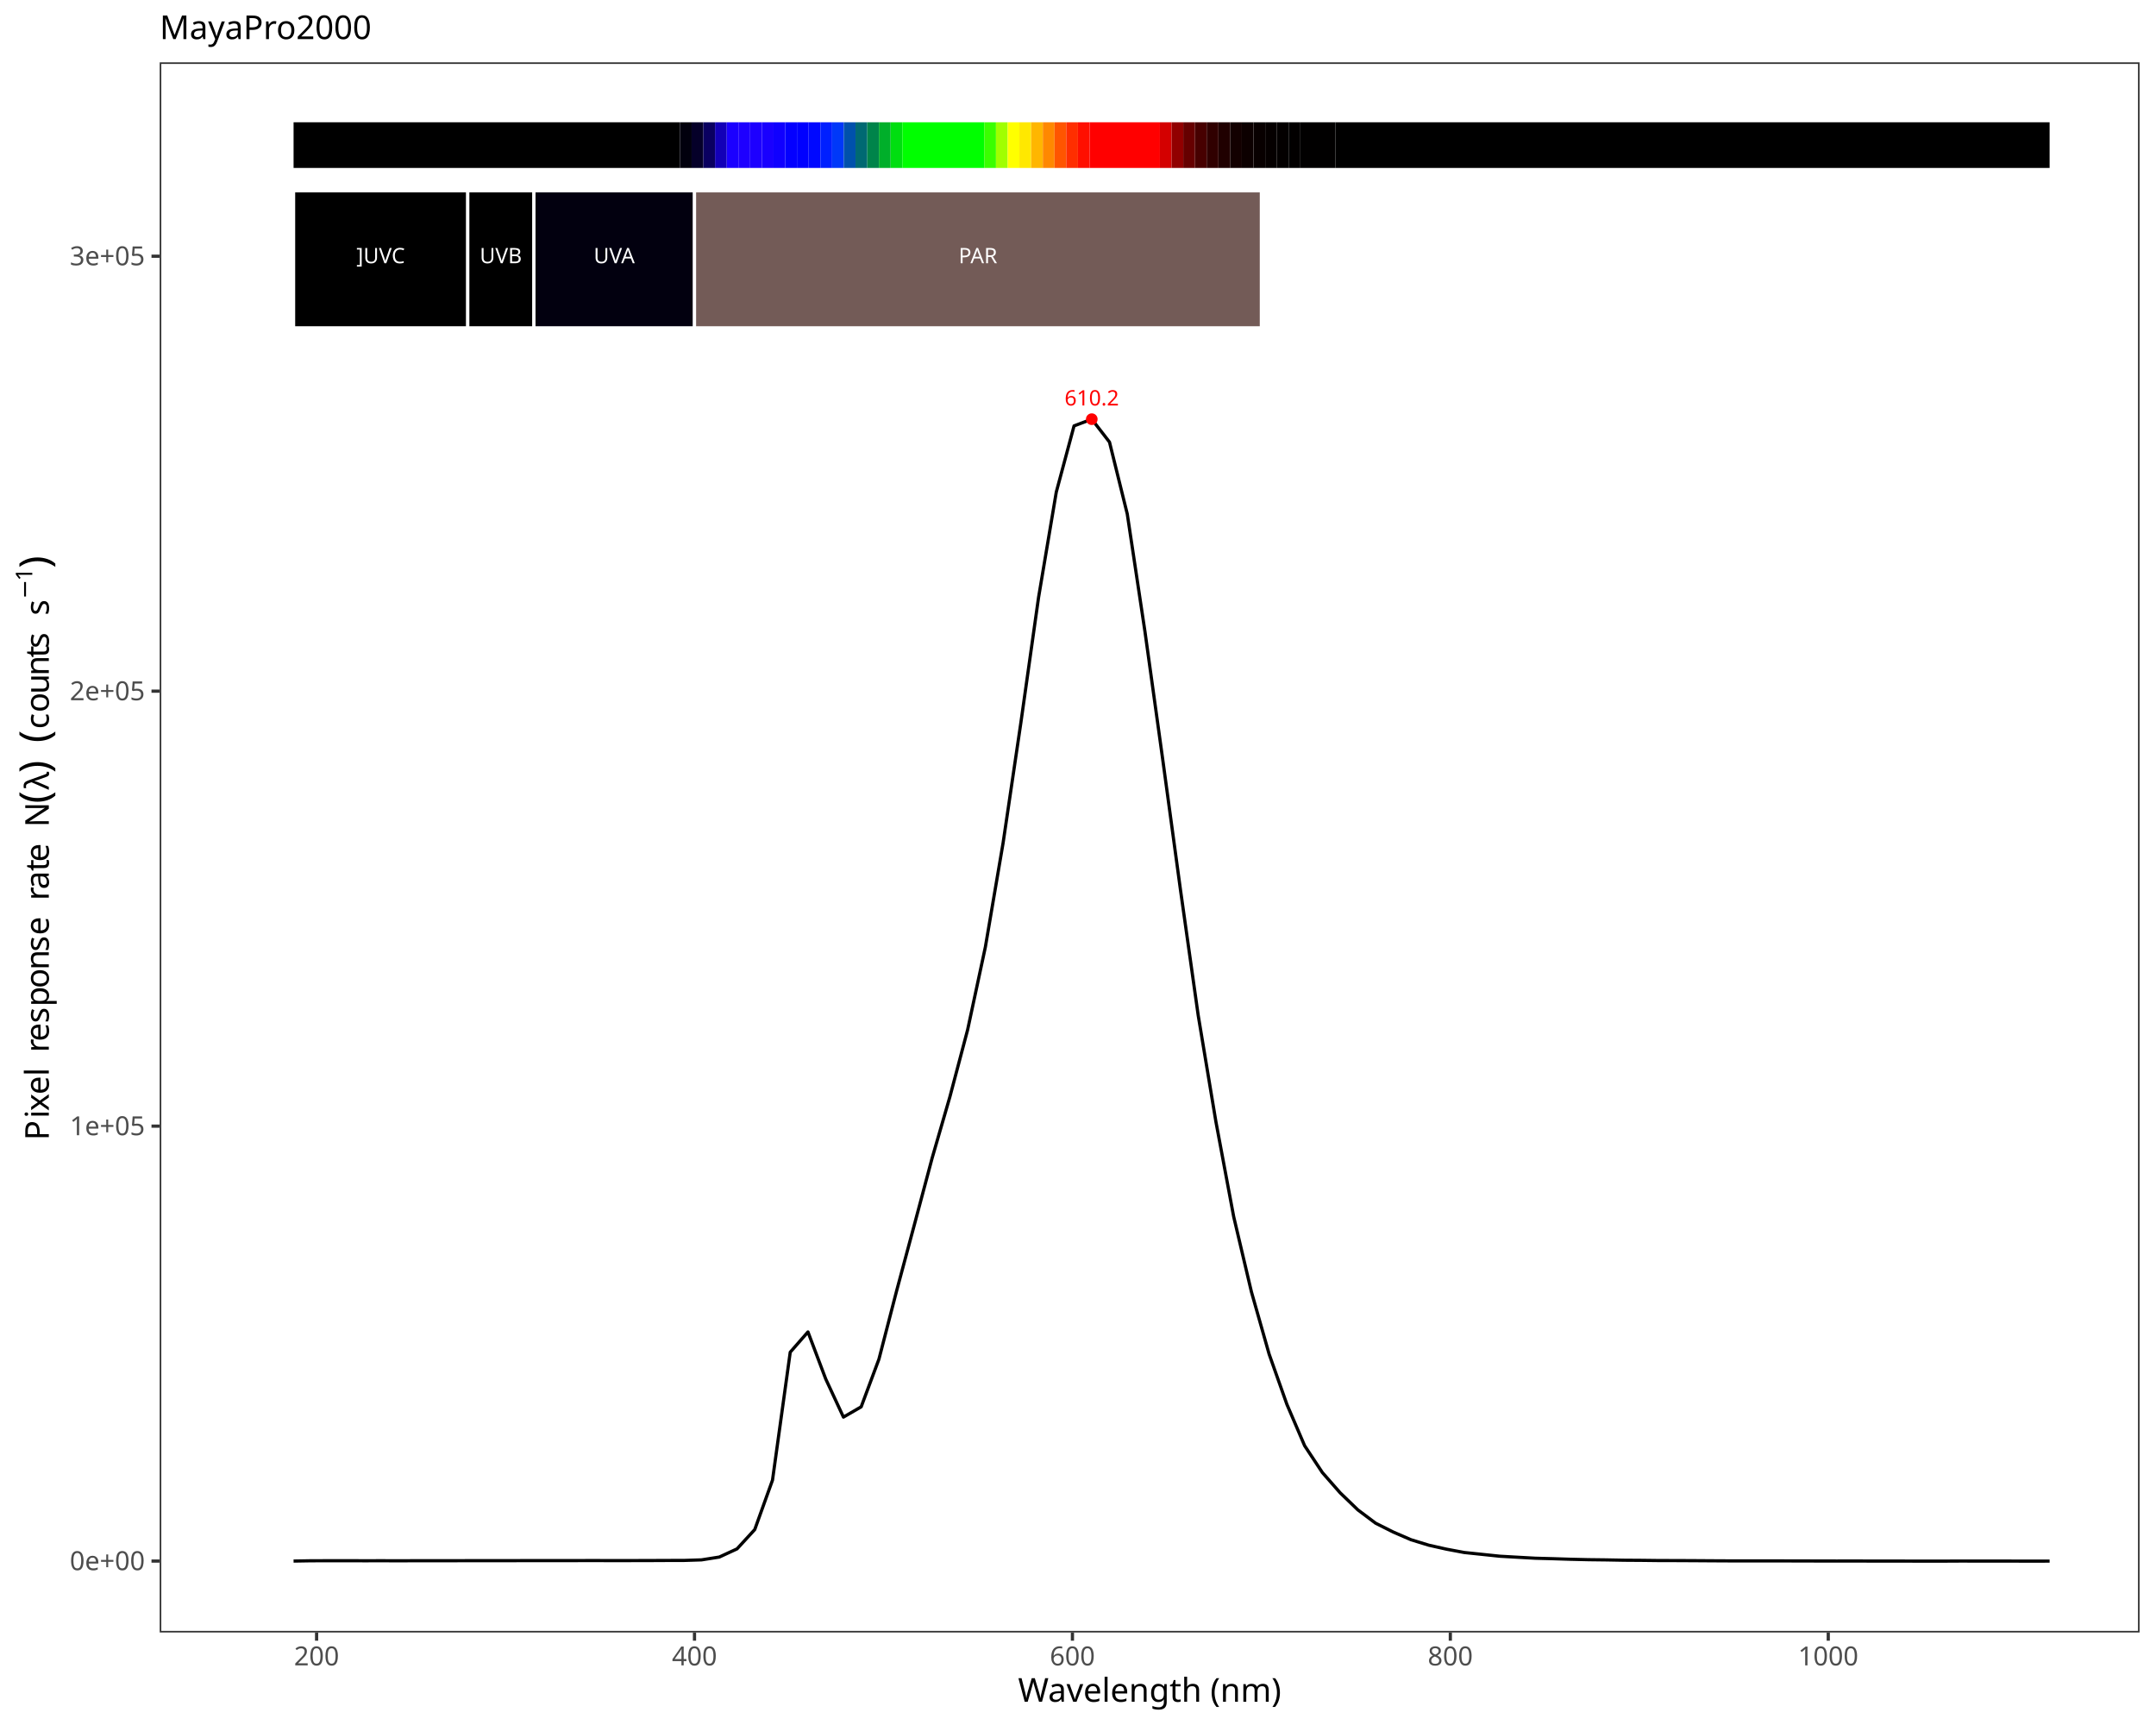
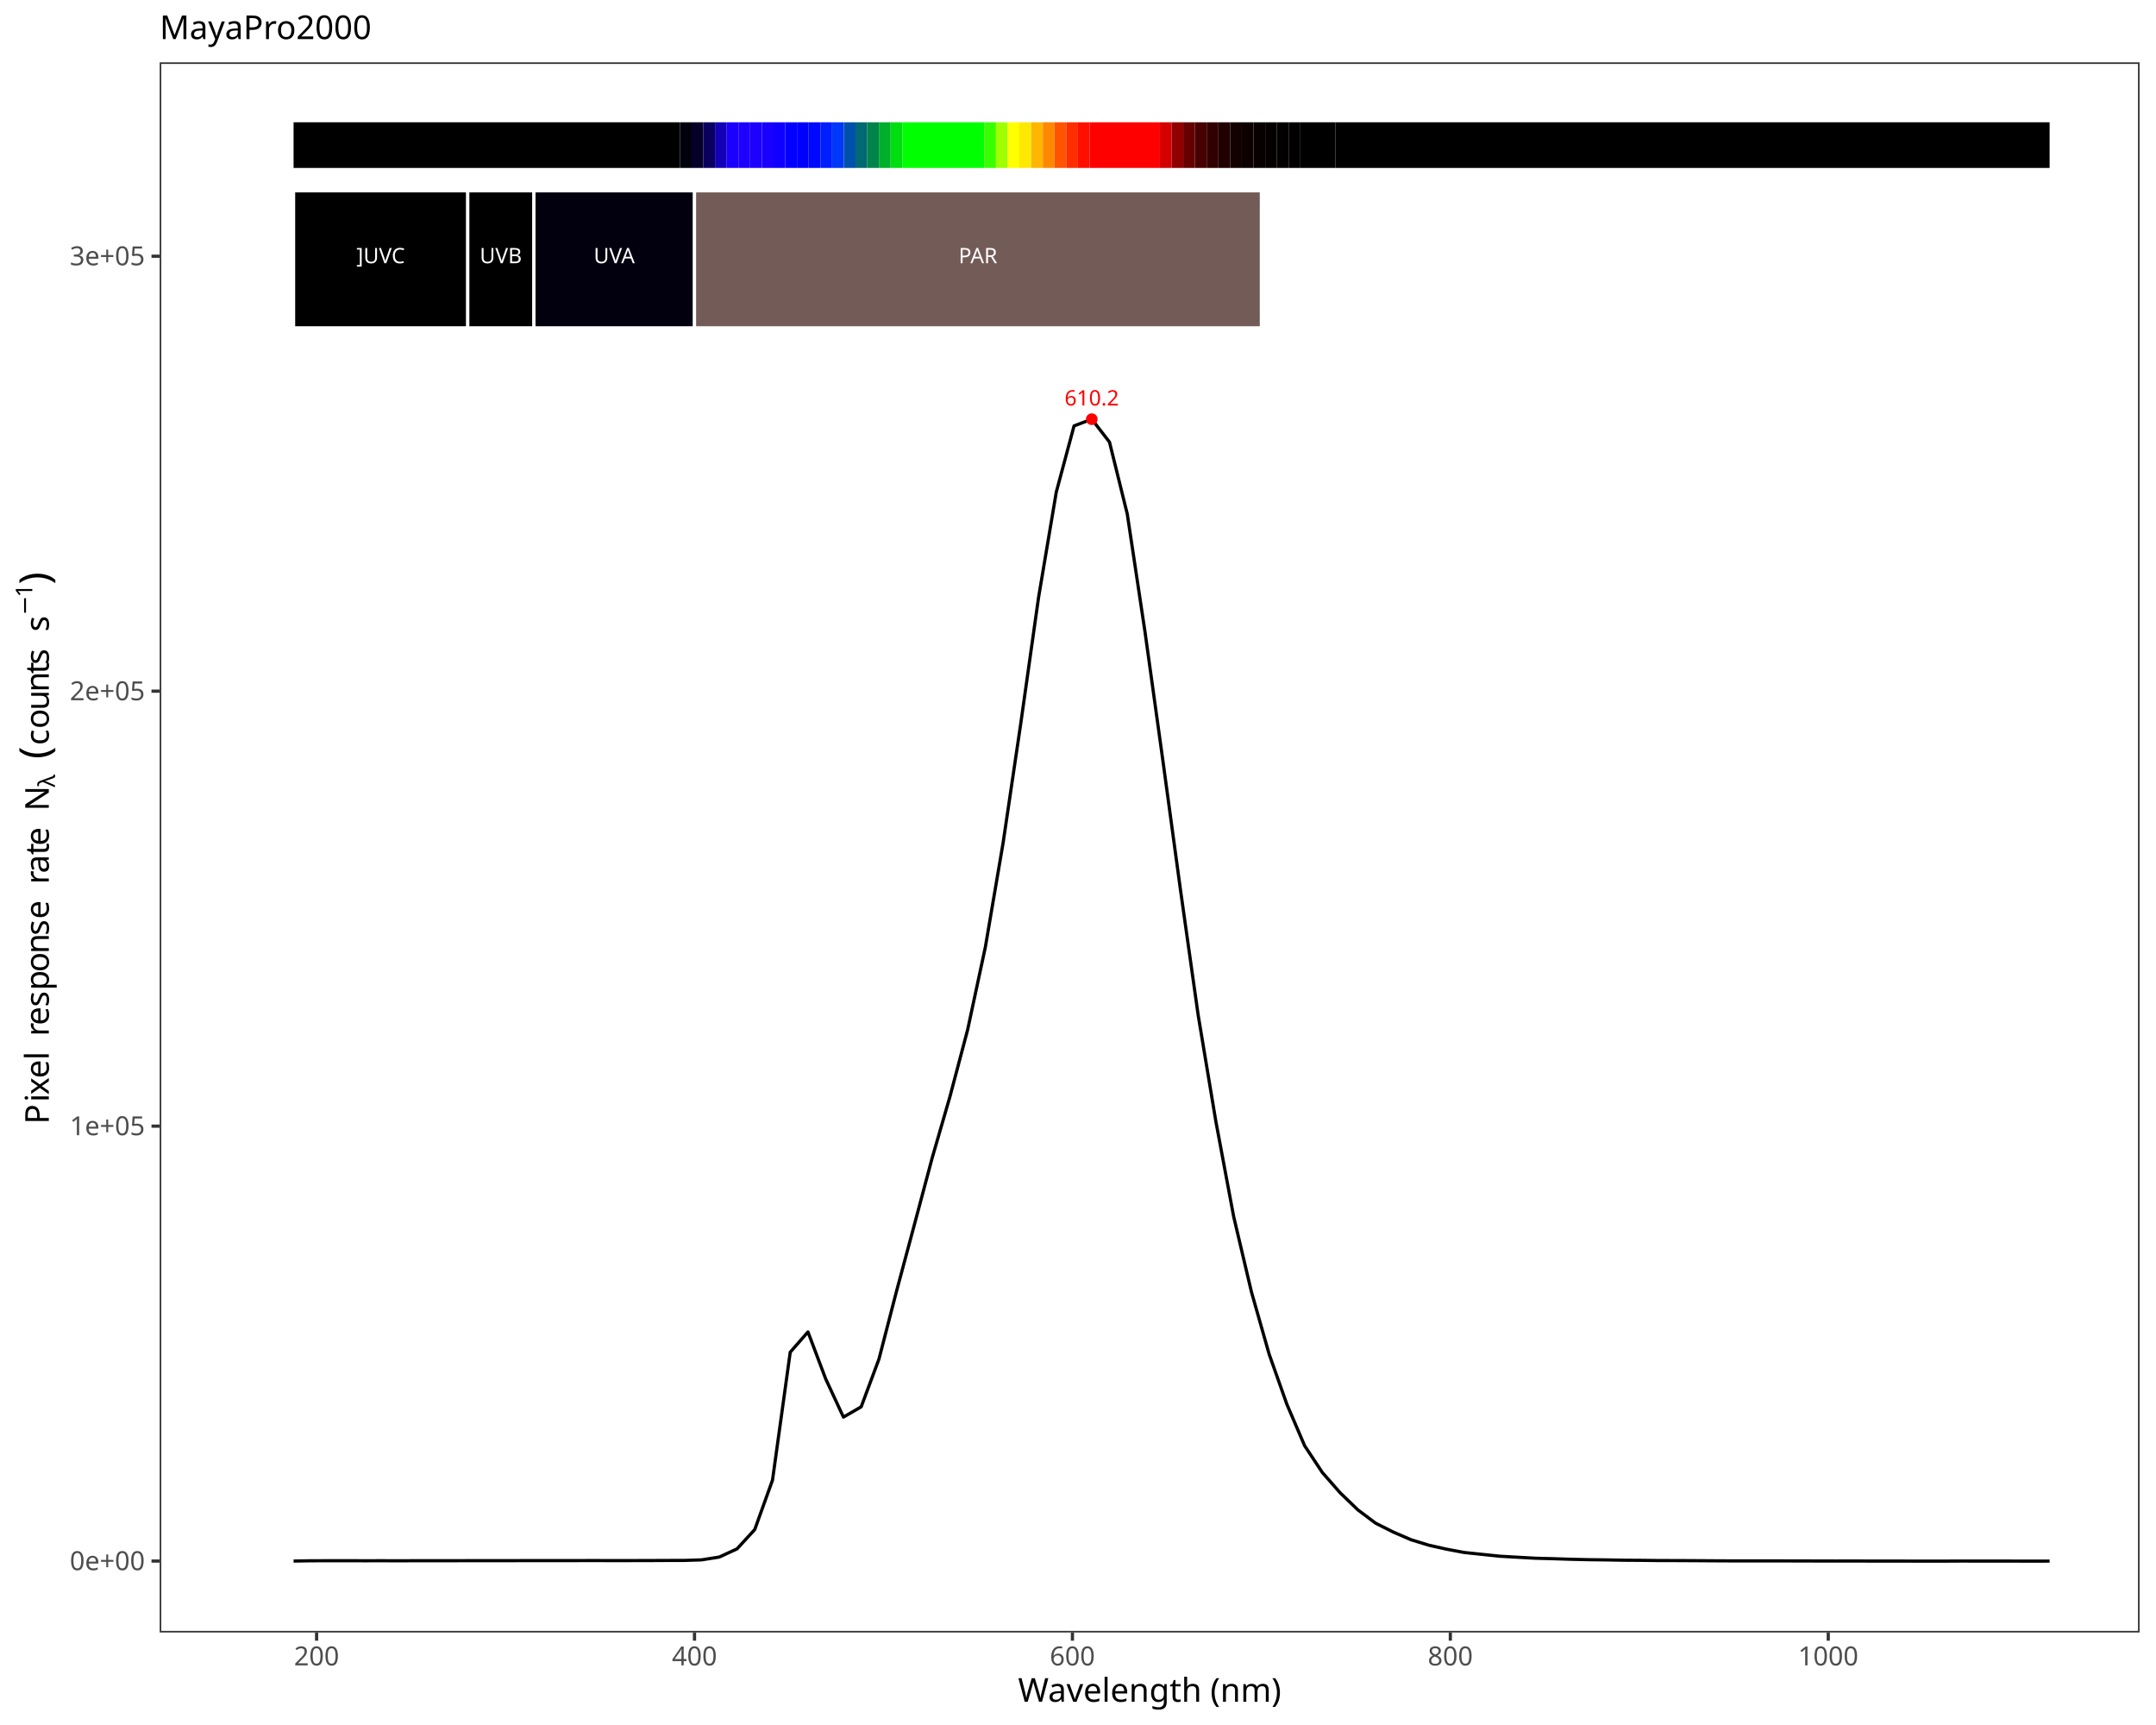
<svg xmlns="http://www.w3.org/2000/svg" class="svglite" data-engine-version="2.0" width="720.00pt" height="576.00pt" viewBox="0 0 720.00 576.00">
  <defs>
    <style type="text/css">
    .svglite line, .svglite polyline, .svglite polygon, .svglite path, .svglite rect, .svglite circle {
      fill: none;
      stroke: #000000;
      stroke-linecap: round;
      stroke-linejoin: round;
      stroke-miterlimit: 10.00;
    }
  </style>
  </defs>
  <rect width="100%" height="100%" style="stroke: none; fill: #FFFFFF;" />
  <defs>
    <clipPath id="cpMC4wMHw3MjAuMDB8MC4wMHw1NzYuMDA=">
      <rect x="0.00" y="0.00" width="720.00" height="576.00" />
    </clipPath>
  </defs>
  <g clip-path="url(#cpMC4wMHw3MjAuMDB8MC4wMHw1NzYuMDA=)">
    <rect x="0.00" y="0.00" width="720.00" height="576.00" style="stroke-width: 1.07; stroke: #FFFFFF; fill: #FFFFFF;" />
  </g>
  <defs>
    <clipPath id="cpNTMuMzN8NzE0LjUyfDIwLjgxfDU0NS4xMQ==">
      <rect x="53.33" y="20.81" width="661.19" height="524.30" />
    </clipPath>
  </defs>
  <g clip-path="url(#cpNTMuMzN8NzE0LjUyfDIwLjgxfDU0NS4xMQ==)">
    <rect x="53.33" y="20.81" width="661.19" height="524.30" style="stroke-width: 1.07; stroke: none; fill: #FFFFFF;" />
    <polyline points="98.04,521.26 103.97,521.16 109.89,521.15 115.81,521.14 121.74,521.16 127.66,521.15 133.58,521.17 139.51,521.14 145.43,521.14 151.36,521.14 157.28,521.13 163.20,521.13 169.13,521.13 175.05,521.11 180.97,521.11 186.90,521.11 192.82,521.10 198.74,521.09 204.67,521.11 210.59,521.10 216.51,521.09 222.44,521.06 228.36,521.05 234.28,520.86 240.21,519.92 246.13,517.19 252.05,510.74 257.98,494.23 263.90,451.51 269.82,444.75 275.75,460.45 281.67,473.19 287.59,469.76 293.52,453.85 299.44,430.98 305.37,408.90 311.29,386.69 317.21,366.27 323.14,343.86 329.06,316.25 334.98,281.50 340.91,241.40 346.83,199.49 352.75,164.30 358.68,142.21 364.60,139.97 370.52,147.62 376.45,171.61 382.37,210.95 388.29,253.57 394.22,297.13 400.14,339.03 406.06,374.58 411.99,406.25 417.91,431.35 423.83,452.17 429.76,468.93 435.68,482.74 441.60,491.69 447.53,498.45 453.45,504.16 459.38,508.61 465.30,511.58 471.22,514.14 477.15,515.96 483.07,517.29 488.99,518.40 494.92,519.02 500.84,519.64 506.76,519.98 512.69,520.31 518.61,520.47 524.53,520.66 530.46,520.80 536.38,520.87 542.30,520.98 548.23,521.02 554.15,521.09 560.07,521.10 566.00,521.13 571.92,521.17 577.84,521.20 583.77,521.21 589.69,521.21 595.61,521.21 601.54,521.22 607.46,521.24 613.38,521.25 619.31,521.24 625.23,521.26 631.16,521.26 637.08,521.27 643.00,521.28 648.93,521.28 654.85,521.25 660.77,521.26 666.70,521.26 672.62,521.27 678.54,521.28 684.47,521.27 " style="stroke-width: 1.07; stroke-linecap: butt;" />
    <text x="364.60" y="135.39" text-anchor="middle" style="font-size: 7.11px; fill: #FF0000; font-family: sans;" textLength="17.80px" lengthAdjust="spacingAndGlyphs">610.2</text>
    <circle cx="364.60" cy="139.97" r="1.95" style="stroke-width: 0.71; stroke: none; fill: #FF0000;" />
    <rect x="98.04" y="40.83" width="129.01" height="15.25" style="stroke-width: 1.07; stroke: none; stroke-linecap: square; stroke-linejoin: miter; fill: #000000;" />
    <rect x="227.06" y="40.83" width="3.91" height="15.25" style="stroke-width: 1.07; stroke: none; stroke-linecap: square; stroke-linejoin: miter; fill: #01000D;" />
    <rect x="230.97" y="40.83" width="3.91" height="15.25" style="stroke-width: 1.07; stroke: none; stroke-linecap: square; stroke-linejoin: miter; fill: #050029;" />
    <rect x="234.88" y="40.83" width="3.91" height="15.25" style="stroke-width: 1.07; stroke: none; stroke-linecap: square; stroke-linejoin: miter; fill: #0A0060;" />
    <rect x="238.79" y="40.83" width="3.91" height="15.25" style="stroke-width: 1.07; stroke: none; stroke-linecap: square; stroke-linejoin: miter; fill: #1300B7;" />
    <rect x="242.70" y="40.83" width="3.91" height="15.25" style="stroke-width: 1.07; stroke: none; stroke-linecap: square; stroke-linejoin: miter; fill: #1B00FF;" />
    <rect x="246.60" y="40.83" width="3.91" height="15.25" style="stroke-width: 1.07; stroke: none; stroke-linecap: square; stroke-linejoin: miter; fill: #1E00FF;" />
    <rect x="250.51" y="40.83" width="3.91" height="15.25" style="stroke-width: 1.07; stroke: none; stroke-linecap: square; stroke-linejoin: miter; fill: #1D00FF;" />
    <rect x="254.42" y="40.83" width="3.91" height="15.25" style="stroke-width: 1.07; stroke: none; stroke-linecap: square; stroke-linejoin: miter; fill: #1900FF;" />
    <rect x="258.33" y="40.83" width="3.91" height="15.25" style="stroke-width: 1.07; stroke: none; stroke-linecap: square; stroke-linejoin: miter; fill: #1000FF;" />
    <rect x="262.24" y="40.83" width="3.91" height="15.25" style="stroke-width: 1.07; stroke: none; stroke-linecap: square; stroke-linejoin: miter; fill: #0400FF;" />
    <rect x="266.15" y="40.83" width="3.91" height="15.25" style="stroke-width: 1.07; stroke: none; stroke-linecap: square; stroke-linejoin: miter; fill: #0000FF;" />
    <rect x="270.06" y="40.83" width="3.91" height="15.25" style="stroke-width: 1.07; stroke: none; stroke-linecap: square; stroke-linejoin: miter; fill: #0008FF;" />
    <rect x="273.97" y="40.83" width="3.91" height="15.25" style="stroke-width: 1.07; stroke: none; stroke-linecap: square; stroke-linejoin: miter; fill: #001FFF;" />
    <rect x="277.88" y="40.83" width="3.91" height="15.25" style="stroke-width: 1.07; stroke: none; stroke-linecap: square; stroke-linejoin: miter; fill: #0038F9;" />
    <rect x="281.79" y="40.83" width="3.91" height="15.25" style="stroke-width: 1.07; stroke: none; stroke-linecap: square; stroke-linejoin: miter; fill: #0051AC;" />
    <rect x="285.70" y="40.83" width="3.91" height="15.25" style="stroke-width: 1.07; stroke: none; stroke-linecap: square; stroke-linejoin: miter; fill: #006972;" />
    <rect x="289.61" y="40.83" width="3.91" height="15.25" style="stroke-width: 1.07; stroke: none; stroke-linecap: square; stroke-linejoin: miter; fill: #00844A;" />
    <rect x="293.52" y="40.83" width="3.91" height="15.25" style="stroke-width: 1.07; stroke: none; stroke-linecap: square; stroke-linejoin: miter; fill: #00AF2A;" />
    <rect x="297.43" y="40.83" width="3.91" height="15.25" style="stroke-width: 1.07; stroke: none; stroke-linecap: square; stroke-linejoin: miter; fill: #00DE10;" />
    <rect x="301.34" y="40.83" width="27.37" height="15.25" style="stroke-width: 1.07; stroke: none; stroke-linecap: square; stroke-linejoin: miter; fill: #00FF00;" />
    <rect x="328.70" y="40.83" width="3.91" height="15.25" style="stroke-width: 1.07; stroke: none; stroke-linecap: square; stroke-linejoin: miter; fill: #3AFF00;" />
    <rect x="332.61" y="40.83" width="3.91" height="15.25" style="stroke-width: 1.07; stroke: none; stroke-linecap: square; stroke-linejoin: miter; fill: #A0FF00;" />
    <rect x="336.52" y="40.83" width="3.91" height="15.25" style="stroke-width: 1.07; stroke: none; stroke-linecap: square; stroke-linejoin: miter; fill: #FFFF00;" />
    <rect x="340.43" y="40.83" width="3.91" height="15.25" style="stroke-width: 1.07; stroke: none; stroke-linecap: square; stroke-linejoin: miter; fill: #FFE800;" />
    <rect x="344.34" y="40.83" width="3.91" height="15.25" style="stroke-width: 1.07; stroke: none; stroke-linecap: square; stroke-linejoin: miter; fill: #FFB600;" />
    <rect x="348.25" y="40.83" width="3.91" height="15.25" style="stroke-width: 1.07; stroke: none; stroke-linecap: square; stroke-linejoin: miter; fill: #FF8800;" />
    <rect x="352.16" y="40.83" width="3.91" height="15.25" style="stroke-width: 1.07; stroke: none; stroke-linecap: square; stroke-linejoin: miter; fill: #FF5500;" />
    <rect x="356.07" y="40.83" width="3.91" height="15.25" style="stroke-width: 1.07; stroke: none; stroke-linecap: square; stroke-linejoin: miter; fill: #FF2E00;" />
    <rect x="359.98" y="40.83" width="3.91" height="15.25" style="stroke-width: 1.07; stroke: none; stroke-linecap: square; stroke-linejoin: miter; fill: #FF0F00;" />
    <rect x="363.89" y="40.83" width="23.46" height="15.25" style="stroke-width: 1.07; stroke: none; stroke-linecap: square; stroke-linejoin: miter; fill: #FF0000;" />
    <rect x="387.35" y="40.83" width="3.91" height="15.25" style="stroke-width: 1.07; stroke: none; stroke-linecap: square; stroke-linejoin: miter; fill: #D40000;" />
    <rect x="391.26" y="40.83" width="3.91" height="15.25" style="stroke-width: 1.07; stroke: none; stroke-linecap: square; stroke-linejoin: miter; fill: #910000;" />
    <rect x="395.16" y="40.83" width="3.91" height="15.25" style="stroke-width: 1.07; stroke: none; stroke-linecap: square; stroke-linejoin: miter; fill: #660000;" />
    <rect x="399.07" y="40.83" width="3.91" height="15.25" style="stroke-width: 1.07; stroke: none; stroke-linecap: square; stroke-linejoin: miter; fill: #470000;" />
    <rect x="402.98" y="40.83" width="3.91" height="15.25" style="stroke-width: 1.07; stroke: none; stroke-linecap: square; stroke-linejoin: miter; fill: #300000;" />
    <rect x="406.89" y="40.83" width="3.91" height="15.25" style="stroke-width: 1.07; stroke: none; stroke-linecap: square; stroke-linejoin: miter; fill: #200000;" />
    <rect x="410.80" y="40.83" width="3.91" height="15.25" style="stroke-width: 1.07; stroke: none; stroke-linecap: square; stroke-linejoin: miter; fill: #130000;" />
    <rect x="414.71" y="40.83" width="3.91" height="15.25" style="stroke-width: 1.07; stroke: none; stroke-linecap: square; stroke-linejoin: miter; fill: #0C0000;" />
    <rect x="418.62" y="40.83" width="3.91" height="15.25" style="stroke-width: 1.07; stroke: none; stroke-linecap: square; stroke-linejoin: miter; fill: #080000;" />
    <rect x="422.53" y="40.83" width="3.91" height="15.25" style="stroke-width: 1.07; stroke: none; stroke-linecap: square; stroke-linejoin: miter; fill: #050000;" />
    <rect x="426.44" y="40.83" width="3.91" height="15.25" style="stroke-width: 1.07; stroke: none; stroke-linecap: square; stroke-linejoin: miter; fill: #030000;" />
    <rect x="430.35" y="40.83" width="3.91" height="15.25" style="stroke-width: 1.07; stroke: none; stroke-linecap: square; stroke-linejoin: miter; fill: #020000;" />
    <rect x="434.26" y="40.83" width="11.73" height="15.25" style="stroke-width: 1.07; stroke: none; stroke-linecap: square; stroke-linejoin: miter; fill: #010000;" />
    <rect x="445.99" y="40.83" width="238.48" height="15.25" style="stroke-width: 1.07; stroke: none; stroke-linecap: square; stroke-linejoin: miter; fill: #000000;" />
    <rect x="98.04" y="63.71" width="58.17" height="45.76" style="stroke-width: 1.07; stroke: #FFFFFF; stroke-linecap: square; stroke-linejoin: miter; fill: #000000;" />
    <rect x="156.21" y="63.71" width="22.09" height="45.76" style="stroke-width: 1.07; stroke: #FFFFFF; stroke-linecap: square; stroke-linejoin: miter; fill: #000000;" />
    <rect x="178.30" y="63.71" width="53.64" height="45.76" style="stroke-width: 1.07; stroke: #FFFFFF; stroke-linecap: square; stroke-linejoin: miter; fill: #02000F;" />
    <rect x="231.93" y="63.71" width="189.31" height="45.76" style="stroke-width: 1.07; stroke: #FFFFFF; stroke-linecap: square; stroke-linejoin: miter; fill: #735B57;" />
    <text x="127.13" y="87.89" text-anchor="middle" style="font-size: 7.11px; fill: #FFFFFF; font-family: sans;" textLength="17.00px" lengthAdjust="spacingAndGlyphs">]UVC</text>
    <text x="167.25" y="87.89" text-anchor="middle" style="font-size: 7.11px; fill: #FFFFFF; font-family: sans;" textLength="14.63px" lengthAdjust="spacingAndGlyphs">UVB</text>
    <text x="205.12" y="87.89" text-anchor="middle" style="font-size: 7.11px; fill: #FFFFFF; font-family: sans;" textLength="14.63px" lengthAdjust="spacingAndGlyphs">UVA</text>
    <text x="326.59" y="87.89" text-anchor="middle" style="font-size: 7.11px; fill: #FFFFFF; font-family: sans;" textLength="14.63px" lengthAdjust="spacingAndGlyphs">PAR</text>
    <rect x="53.33" y="20.81" width="661.19" height="524.30" style="stroke-width: 1.07; stroke: #333333;" />
  </g>
  <g clip-path="url(#cpMC4wMHw3MjAuMDB8MC4wMHw1NzYuMDA=)">
    <text x="48.40" y="524.29" text-anchor="end" style="font-size: 8.80px; fill: #4D4D4D; font-family: sans;" textLength="24.72px" lengthAdjust="spacingAndGlyphs">0e+00</text>
    <text x="48.40" y="379.06" text-anchor="end" style="font-size: 8.80px; fill: #4D4D4D; font-family: sans;" textLength="24.72px" lengthAdjust="spacingAndGlyphs">1e+05</text>
    <text x="48.40" y="233.82" text-anchor="end" style="font-size: 8.80px; fill: #4D4D4D; font-family: sans;" textLength="24.72px" lengthAdjust="spacingAndGlyphs">2e+05</text>
    <text x="48.40" y="88.58" text-anchor="end" style="font-size: 8.80px; fill: #4D4D4D; font-family: sans;" textLength="24.72px" lengthAdjust="spacingAndGlyphs">3e+05</text>
    <polyline points="50.59,521.26 53.33,521.26 " style="stroke-width: 1.07; stroke: #333333; stroke-linecap: butt;" />
    <polyline points="50.59,376.03 53.33,376.03 " style="stroke-width: 1.07; stroke: #333333; stroke-linecap: butt;" />
    <polyline points="50.59,230.79 53.33,230.79 " style="stroke-width: 1.07; stroke: #333333; stroke-linecap: butt;" />
    <polyline points="50.59,85.56 53.33,85.56 " style="stroke-width: 1.07; stroke: #333333; stroke-linecap: butt;" />
    <polyline points="105.73,547.85 105.73,545.11 " style="stroke-width: 1.07; stroke: #333333; stroke-linecap: butt;" />
    <polyline points="231.93,547.85 231.93,545.11 " style="stroke-width: 1.07; stroke: #333333; stroke-linecap: butt;" />
    <polyline points="358.14,547.85 358.14,545.11 " style="stroke-width: 1.07; stroke: #333333; stroke-linecap: butt;" />
    <polyline points="484.34,547.85 484.34,545.11 " style="stroke-width: 1.07; stroke: #333333; stroke-linecap: butt;" />
    <polyline points="610.55,547.85 610.55,545.11 " style="stroke-width: 1.07; stroke: #333333; stroke-linecap: butt;" />
    <text x="105.73" y="556.10" text-anchor="middle" style="font-size: 8.80px; fill: #4D4D4D; font-family: sans;" textLength="14.68px" lengthAdjust="spacingAndGlyphs">200</text>
    <text x="231.93" y="556.10" text-anchor="middle" style="font-size: 8.80px; fill: #4D4D4D; font-family: sans;" textLength="14.68px" lengthAdjust="spacingAndGlyphs">400</text>
    <text x="358.14" y="556.10" text-anchor="middle" style="font-size: 8.80px; fill: #4D4D4D; font-family: sans;" textLength="14.68px" lengthAdjust="spacingAndGlyphs">600</text>
    <text x="484.34" y="556.10" text-anchor="middle" style="font-size: 8.80px; fill: #4D4D4D; font-family: sans;" textLength="14.68px" lengthAdjust="spacingAndGlyphs">800</text>
    <text x="610.55" y="556.10" text-anchor="middle" style="font-size: 8.80px; fill: #4D4D4D; font-family: sans;" textLength="19.58px" lengthAdjust="spacingAndGlyphs">1000</text>
    <text x="383.93" y="568.24" text-anchor="middle" style="font-size: 11.00px; font-family: sans;" textLength="83.76px" lengthAdjust="spacingAndGlyphs">Wavelength (nm)</text>
-     <text transform="translate(16.30,380.77) rotate(-90)" style="font-size: 11.00px; font-family: sans;" textLength="7.34px" lengthAdjust="spacingAndGlyphs">P</text>
-     <text transform="translate(16.30,373.44) rotate(-90)" style="font-size: 11.00px; font-family: sans;" textLength="2.44px" lengthAdjust="spacingAndGlyphs">i</text>
-     <text transform="translate(16.30,370.99) rotate(-90)" style="font-size: 11.00px; font-family: sans;" textLength="5.50px" lengthAdjust="spacingAndGlyphs">x</text>
-     <text transform="translate(16.30,365.49) rotate(-90)" style="font-size: 11.00px; font-family: sans;" textLength="6.12px" lengthAdjust="spacingAndGlyphs">e</text>
-     <text transform="translate(16.30,359.37) rotate(-90)" style="font-size: 11.00px; font-family: sans;" textLength="2.44px" lengthAdjust="spacingAndGlyphs">l</text>
-     <text transform="translate(16.30,356.93) rotate(-90)" style="font-size: 11.00px; font-family: sans;" textLength="2.75px" lengthAdjust="spacingAndGlyphs"> </text>
-     <text transform="translate(16.30,354.18) rotate(-90)" style="font-size: 11.00px; font-family: sans;" textLength="2.75px" lengthAdjust="spacingAndGlyphs"> </text>
-     <text transform="translate(16.30,351.42) rotate(-90)" style="font-size: 11.00px; font-family: sans;" textLength="3.66px" lengthAdjust="spacingAndGlyphs">r</text>
-     <text transform="translate(16.30,347.76) rotate(-90)" style="font-size: 11.00px; font-family: sans;" textLength="6.12px" lengthAdjust="spacingAndGlyphs">e</text>
-     <text transform="translate(16.30,341.64) rotate(-90)" style="font-size: 11.00px; font-family: sans;" textLength="5.50px" lengthAdjust="spacingAndGlyphs">s</text>
-     <text transform="translate(16.30,336.14) rotate(-90)" style="font-size: 11.00px; font-family: sans;" textLength="6.12px" lengthAdjust="spacingAndGlyphs">p</text>
-     <text transform="translate(16.30,330.02) rotate(-90)" style="font-size: 11.00px; font-family: sans;" textLength="6.12px" lengthAdjust="spacingAndGlyphs">o</text>
-     <text transform="translate(16.30,323.90) rotate(-90)" style="font-size: 11.00px; font-family: sans;" textLength="6.12px" lengthAdjust="spacingAndGlyphs">n</text>
-     <text transform="translate(16.30,317.78) rotate(-90)" style="font-size: 11.00px; font-family: sans;" textLength="5.50px" lengthAdjust="spacingAndGlyphs">s</text>
-     <text transform="translate(16.30,312.28) rotate(-90)" style="font-size: 11.00px; font-family: sans;" textLength="6.12px" lengthAdjust="spacingAndGlyphs">e</text>
-     <text transform="translate(16.30,306.16) rotate(-90)" style="font-size: 11.00px; font-family: sans;" textLength="2.75px" lengthAdjust="spacingAndGlyphs"> </text>
-     <text transform="translate(16.30,303.41) rotate(-90)" style="font-size: 11.00px; font-family: sans;" textLength="2.75px" lengthAdjust="spacingAndGlyphs"> </text>
-     <text transform="translate(16.30,300.66) rotate(-90)" style="font-size: 11.00px; font-family: sans;" textLength="3.66px" lengthAdjust="spacingAndGlyphs">r</text>
-     <text transform="translate(16.30,296.99) rotate(-90)" style="font-size: 11.00px; font-family: sans;" textLength="6.12px" lengthAdjust="spacingAndGlyphs">a</text>
-     <text transform="translate(16.30,290.88) rotate(-90)" style="font-size: 11.00px; font-family: sans;" textLength="3.06px" lengthAdjust="spacingAndGlyphs">t</text>
-     <text transform="translate(16.30,287.82) rotate(-90)" style="font-size: 11.00px; font-family: sans;" textLength="6.12px" lengthAdjust="spacingAndGlyphs">e</text>
-     <text transform="translate(16.30,281.70) rotate(-90)" style="font-size: 11.00px; font-family: sans;" textLength="2.75px" lengthAdjust="spacingAndGlyphs"> </text>
-     <text transform="translate(16.30,278.95) rotate(-90)" style="font-size: 11.00px; font-family: sans;" textLength="2.75px" lengthAdjust="spacingAndGlyphs"> </text>
-     <text transform="translate(16.30,276.20) rotate(-90)" style="font-size: 11.00px; font-family: sans;" textLength="7.95px" lengthAdjust="spacingAndGlyphs">N</text>
-     <text transform="translate(16.30,268.25) rotate(-90)" style="font-size: 13.75px; font-family: sans;" textLength="4.58px" lengthAdjust="spacingAndGlyphs">(</text>
-     <text transform="translate(16.30,263.67) rotate(-90)" style="font-size: 11.00px; font-family: sans;" textLength="5.60px" lengthAdjust="spacingAndGlyphs">λ</text>
-     <text transform="translate(16.30,258.07) rotate(-90)" style="font-size: 13.75px; font-family: sans;" textLength="4.57px" lengthAdjust="spacingAndGlyphs">)</text>
-     <text transform="translate(16.30,253.50) rotate(-90)" style="font-size: 11.00px; font-family: sans;" textLength="2.75px" lengthAdjust="spacingAndGlyphs"> </text>
-     <text transform="translate(16.30,250.75) rotate(-90)" style="font-size: 11.00px; font-family: sans;" textLength="2.75px" lengthAdjust="spacingAndGlyphs"> </text>
-     <text transform="translate(16.30,247.99) rotate(-90)" style="font-size: 13.75px; font-family: sans;" textLength="4.58px" lengthAdjust="spacingAndGlyphs">(</text>
-     <text transform="translate(16.30,243.42) rotate(-90)" style="font-size: 11.00px; font-family: sans;" textLength="5.50px" lengthAdjust="spacingAndGlyphs">c</text>
-     <text transform="translate(16.30,237.91) rotate(-90)" style="font-size: 11.00px; font-family: sans;" textLength="6.12px" lengthAdjust="spacingAndGlyphs">o</text>
-     <text transform="translate(16.30,231.79) rotate(-90)" style="font-size: 11.00px; font-family: sans;" textLength="6.12px" lengthAdjust="spacingAndGlyphs">u</text>
-     <text transform="translate(16.30,225.67) rotate(-90)" style="font-size: 11.00px; font-family: sans;" textLength="6.12px" lengthAdjust="spacingAndGlyphs">n</text>
-     <text transform="translate(16.30,219.56) rotate(-90)" style="font-size: 11.00px; font-family: sans;" textLength="3.06px" lengthAdjust="spacingAndGlyphs">t</text>
-     <text transform="translate(16.30,216.50) rotate(-90)" style="font-size: 11.00px; font-family: sans;" textLength="5.50px" lengthAdjust="spacingAndGlyphs">s</text>
-     <text transform="translate(16.30,211.00) rotate(-90)" style="font-size: 11.00px; font-family: sans;" textLength="2.75px" lengthAdjust="spacingAndGlyphs"> </text>
-     <text transform="translate(16.30,208.24) rotate(-90)" style="font-size: 11.00px; font-family: sans;" textLength="2.75px" lengthAdjust="spacingAndGlyphs"> </text>
-     <text transform="translate(16.30,205.49) rotate(-90)" style="font-size: 11.00px; font-family: sans;" textLength="5.50px" lengthAdjust="spacingAndGlyphs">s</text>
-     <text transform="translate(10.78,199.99) rotate(-90)" style="font-size: 7.70px; font-family: sans;" textLength="5.98px" lengthAdjust="spacingAndGlyphs">−</text>
-     <text transform="translate(10.78,194.00) rotate(-90)" style="font-size: 7.70px; font-family: sans;" textLength="4.28px" lengthAdjust="spacingAndGlyphs">1</text>
-     <text transform="translate(16.30,189.72) rotate(-90)" style="font-size: 13.75px; font-family: sans;" textLength="4.57px" lengthAdjust="spacingAndGlyphs">)</text>
+     <text transform="translate(16.30,375.36) rotate(-90)" style="font-size: 11.00px; font-family: sans;" textLength="7.34px" lengthAdjust="spacingAndGlyphs">P</text>
+     <text transform="translate(16.30,368.02) rotate(-90)" style="font-size: 11.00px; font-family: sans;" textLength="2.44px" lengthAdjust="spacingAndGlyphs">i</text>
+     <text transform="translate(16.30,365.58) rotate(-90)" style="font-size: 11.00px; font-family: sans;" textLength="5.50px" lengthAdjust="spacingAndGlyphs">x</text>
+     <text transform="translate(16.30,360.07) rotate(-90)" style="font-size: 11.00px; font-family: sans;" textLength="6.12px" lengthAdjust="spacingAndGlyphs">e</text>
+     <text transform="translate(16.30,353.96) rotate(-90)" style="font-size: 11.00px; font-family: sans;" textLength="2.44px" lengthAdjust="spacingAndGlyphs">l</text>
+     <text transform="translate(16.30,351.51) rotate(-90)" style="font-size: 11.00px; font-family: sans;" textLength="2.75px" lengthAdjust="spacingAndGlyphs"> </text>
+     <text transform="translate(16.30,348.76) rotate(-90)" style="font-size: 11.00px; font-family: sans;" textLength="2.75px" lengthAdjust="spacingAndGlyphs"> </text>
+     <text transform="translate(16.30,346.01) rotate(-90)" style="font-size: 11.00px; font-family: sans;" textLength="3.66px" lengthAdjust="spacingAndGlyphs">r</text>
+     <text transform="translate(16.30,342.35) rotate(-90)" style="font-size: 11.00px; font-family: sans;" textLength="6.12px" lengthAdjust="spacingAndGlyphs">e</text>
+     <text transform="translate(16.30,336.23) rotate(-90)" style="font-size: 11.00px; font-family: sans;" textLength="5.50px" lengthAdjust="spacingAndGlyphs">s</text>
+     <text transform="translate(16.30,330.72) rotate(-90)" style="font-size: 11.00px; font-family: sans;" textLength="6.12px" lengthAdjust="spacingAndGlyphs">p</text>
+     <text transform="translate(16.30,324.61) rotate(-90)" style="font-size: 11.00px; font-family: sans;" textLength="6.12px" lengthAdjust="spacingAndGlyphs">o</text>
+     <text transform="translate(16.30,318.49) rotate(-90)" style="font-size: 11.00px; font-family: sans;" textLength="6.12px" lengthAdjust="spacingAndGlyphs">n</text>
+     <text transform="translate(16.30,312.37) rotate(-90)" style="font-size: 11.00px; font-family: sans;" textLength="5.50px" lengthAdjust="spacingAndGlyphs">s</text>
+     <text transform="translate(16.30,306.86) rotate(-90)" style="font-size: 11.00px; font-family: sans;" textLength="6.12px" lengthAdjust="spacingAndGlyphs">e</text>
+     <text transform="translate(16.30,300.75) rotate(-90)" style="font-size: 11.00px; font-family: sans;" textLength="2.75px" lengthAdjust="spacingAndGlyphs"> </text>
+     <text transform="translate(16.30,297.99) rotate(-90)" style="font-size: 11.00px; font-family: sans;" textLength="2.75px" lengthAdjust="spacingAndGlyphs"> </text>
+     <text transform="translate(16.30,295.24) rotate(-90)" style="font-size: 11.00px; font-family: sans;" textLength="3.66px" lengthAdjust="spacingAndGlyphs">r</text>
+     <text transform="translate(16.30,291.58) rotate(-90)" style="font-size: 11.00px; font-family: sans;" textLength="6.12px" lengthAdjust="spacingAndGlyphs">a</text>
+     <text transform="translate(16.30,285.46) rotate(-90)" style="font-size: 11.00px; font-family: sans;" textLength="3.06px" lengthAdjust="spacingAndGlyphs">t</text>
+     <text transform="translate(16.30,282.40) rotate(-90)" style="font-size: 11.00px; font-family: sans;" textLength="6.12px" lengthAdjust="spacingAndGlyphs">e</text>
+     <text transform="translate(16.30,276.29) rotate(-90)" style="font-size: 11.00px; font-family: sans;" textLength="2.75px" lengthAdjust="spacingAndGlyphs"> </text>
+     <text transform="translate(16.30,273.53) rotate(-90)" style="font-size: 11.00px; font-family: sans;" textLength="2.75px" lengthAdjust="spacingAndGlyphs"> </text>
+     <text transform="translate(16.30,270.78) rotate(-90)" style="font-size: 11.00px; font-family: sans;" textLength="7.95px" lengthAdjust="spacingAndGlyphs">N</text>
+     <text transform="translate(18.34,262.84) rotate(-90)" style="font-size: 7.70px; font-family: sans;" textLength="3.92px" lengthAdjust="spacingAndGlyphs">λ</text>
+     <text transform="translate(16.30,258.91) rotate(-90)" style="font-size: 11.00px; font-family: sans;" textLength="2.75px" lengthAdjust="spacingAndGlyphs"> </text>
+     <text transform="translate(16.30,256.16) rotate(-90)" style="font-size: 11.00px; font-family: sans;" textLength="2.75px" lengthAdjust="spacingAndGlyphs"> </text>
+     <text transform="translate(16.30,253.41) rotate(-90)" style="font-size: 13.75px; font-family: sans;" textLength="4.58px" lengthAdjust="spacingAndGlyphs">(</text>
+     <text transform="translate(16.30,248.83) rotate(-90)" style="font-size: 11.00px; font-family: sans;" textLength="5.50px" lengthAdjust="spacingAndGlyphs">c</text>
+     <text transform="translate(16.30,243.33) rotate(-90)" style="font-size: 11.00px; font-family: sans;" textLength="6.12px" lengthAdjust="spacingAndGlyphs">o</text>
+     <text transform="translate(16.30,237.21) rotate(-90)" style="font-size: 11.00px; font-family: sans;" textLength="6.12px" lengthAdjust="spacingAndGlyphs">u</text>
+     <text transform="translate(16.30,231.09) rotate(-90)" style="font-size: 11.00px; font-family: sans;" textLength="6.12px" lengthAdjust="spacingAndGlyphs">n</text>
+     <text transform="translate(16.30,224.97) rotate(-90)" style="font-size: 11.00px; font-family: sans;" textLength="3.06px" lengthAdjust="spacingAndGlyphs">t</text>
+     <text transform="translate(16.30,221.92) rotate(-90)" style="font-size: 11.00px; font-family: sans;" textLength="5.50px" lengthAdjust="spacingAndGlyphs">s</text>
+     <text transform="translate(16.30,216.41) rotate(-90)" style="font-size: 11.00px; font-family: sans;" textLength="2.75px" lengthAdjust="spacingAndGlyphs"> </text>
+     <text transform="translate(16.30,213.66) rotate(-90)" style="font-size: 11.00px; font-family: sans;" textLength="2.75px" lengthAdjust="spacingAndGlyphs"> </text>
+     <text transform="translate(16.30,210.91) rotate(-90)" style="font-size: 11.00px; font-family: sans;" textLength="5.50px" lengthAdjust="spacingAndGlyphs">s</text>
+     <text transform="translate(10.78,205.40) rotate(-90)" style="font-size: 7.70px; font-family: sans;" textLength="5.98px" lengthAdjust="spacingAndGlyphs">−</text>
+     <text transform="translate(10.78,199.42) rotate(-90)" style="font-size: 7.70px; font-family: sans;" textLength="4.28px" lengthAdjust="spacingAndGlyphs">1</text>
+     <text transform="translate(16.30,195.14) rotate(-90)" style="font-size: 13.75px; font-family: sans;" textLength="4.57px" lengthAdjust="spacingAndGlyphs">)</text>
    <text x="53.33" y="13.05" style="font-size: 11.00px; font-family: sans;" textLength="68.50px" lengthAdjust="spacingAndGlyphs">MayaPro2000</text>
  </g>
</svg>
